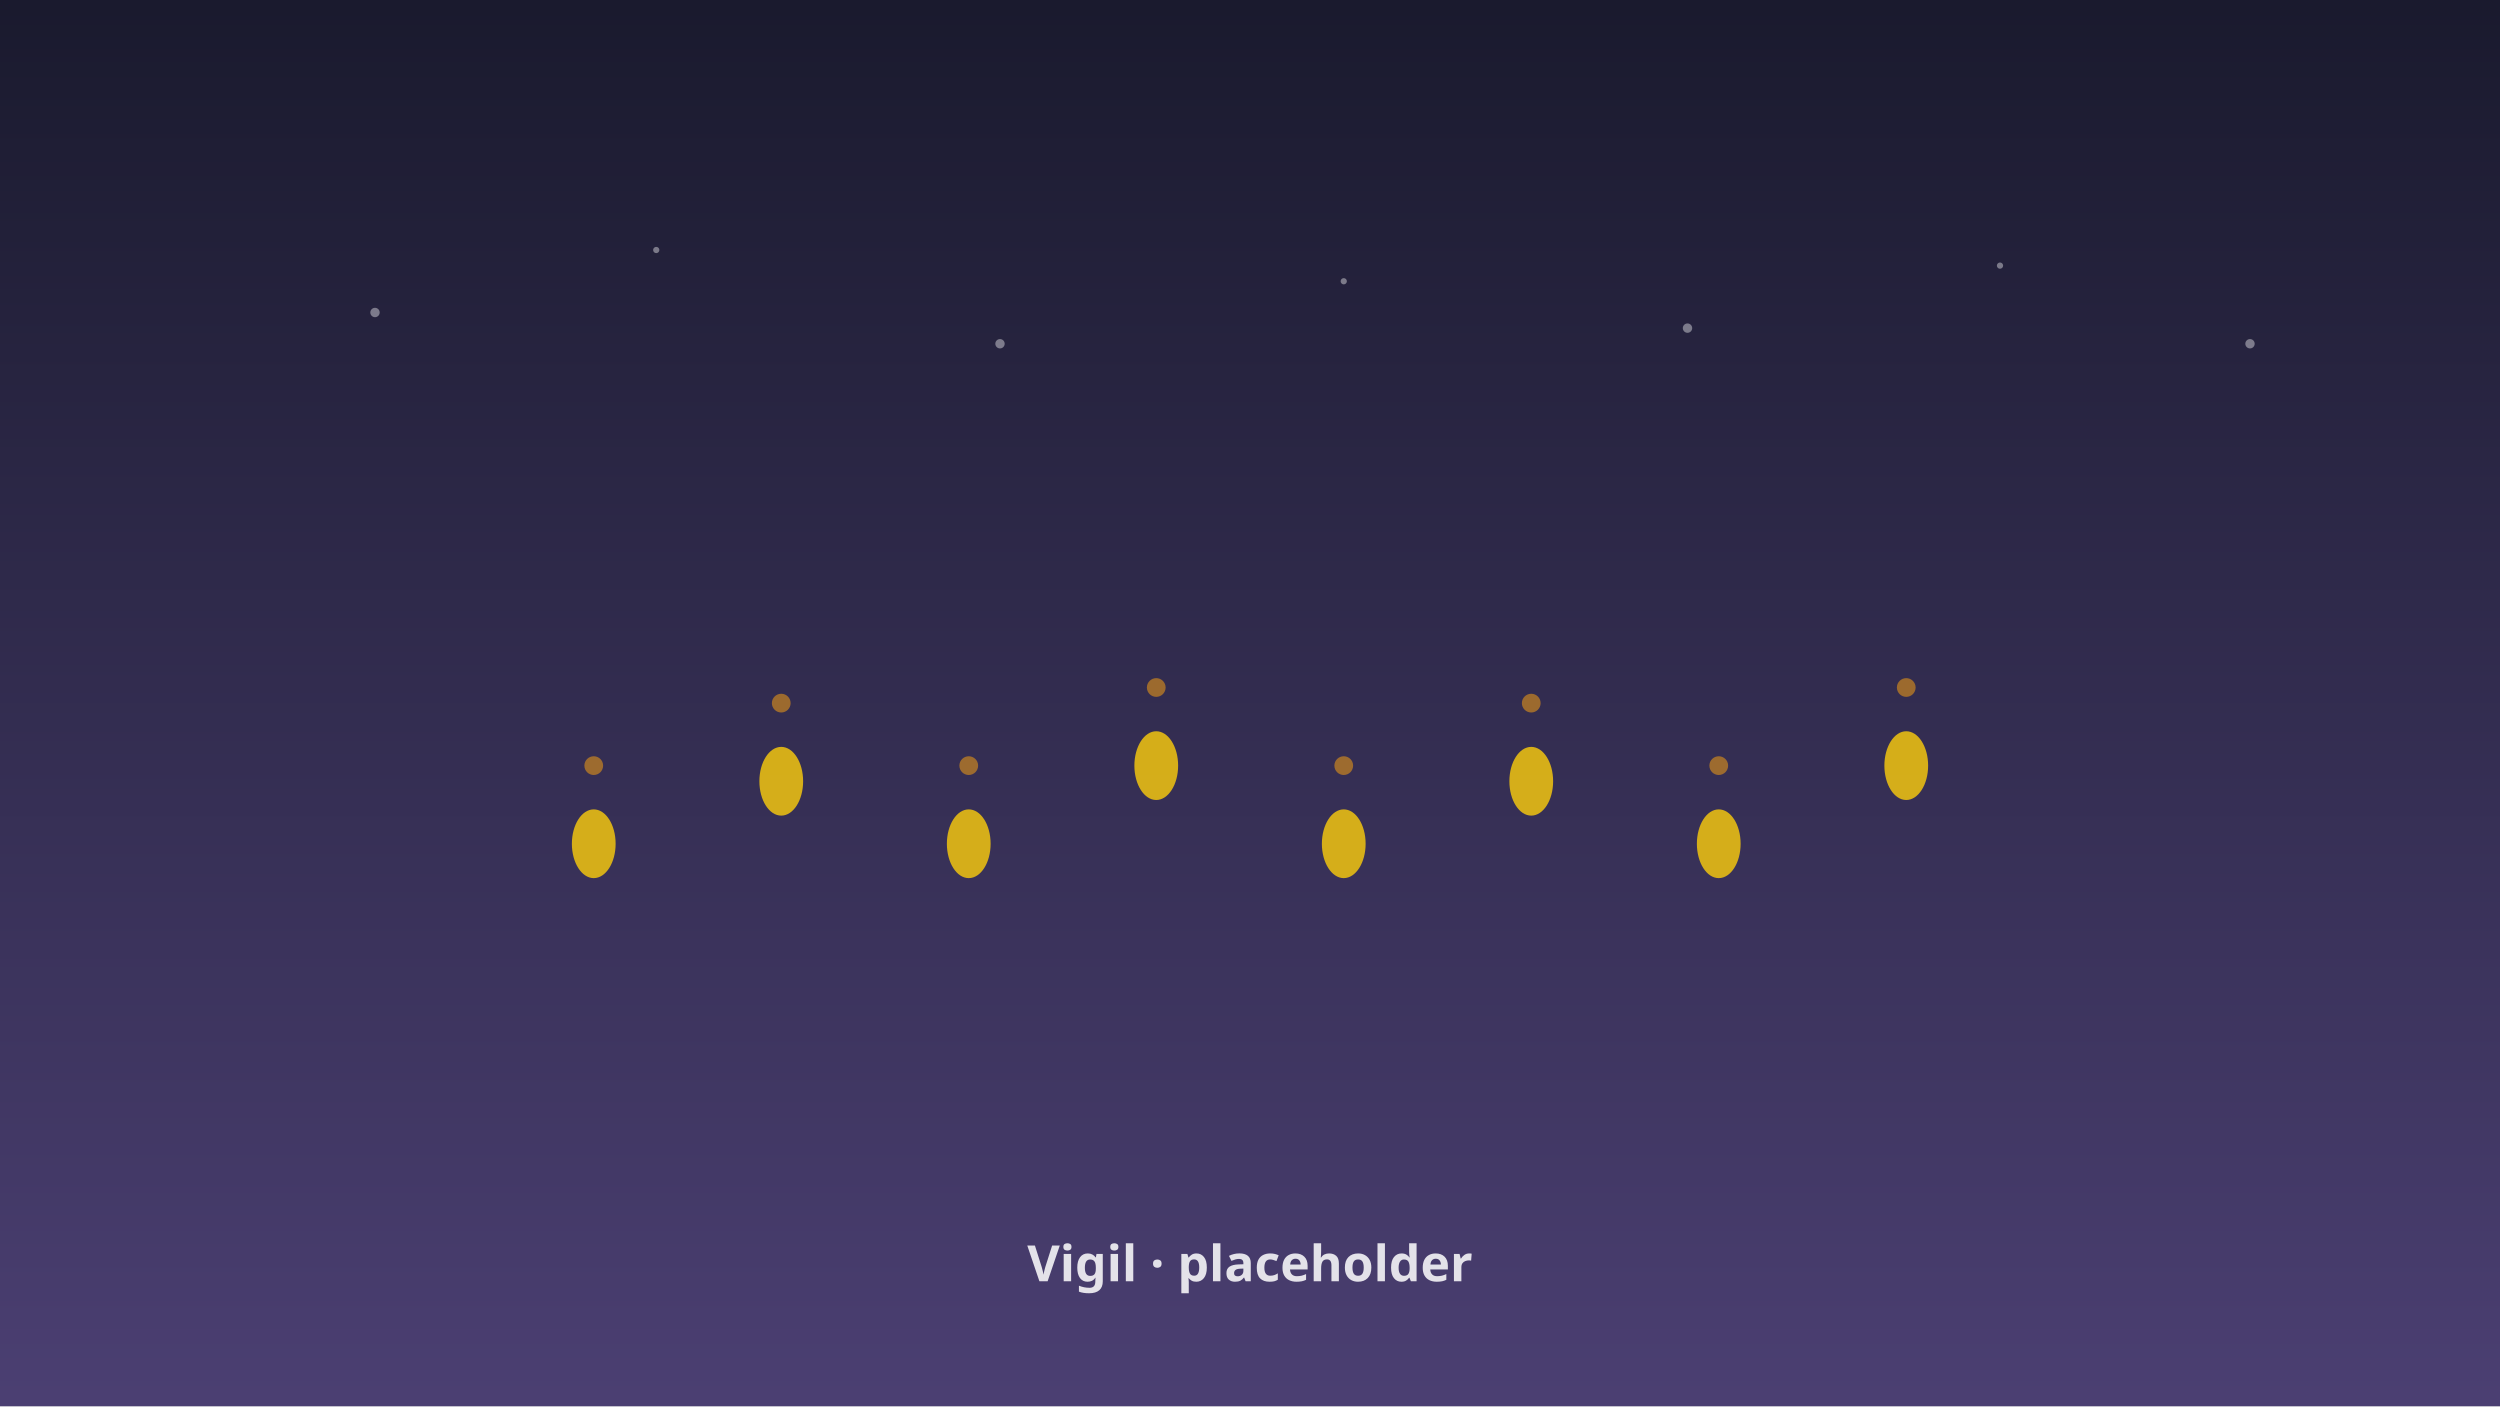
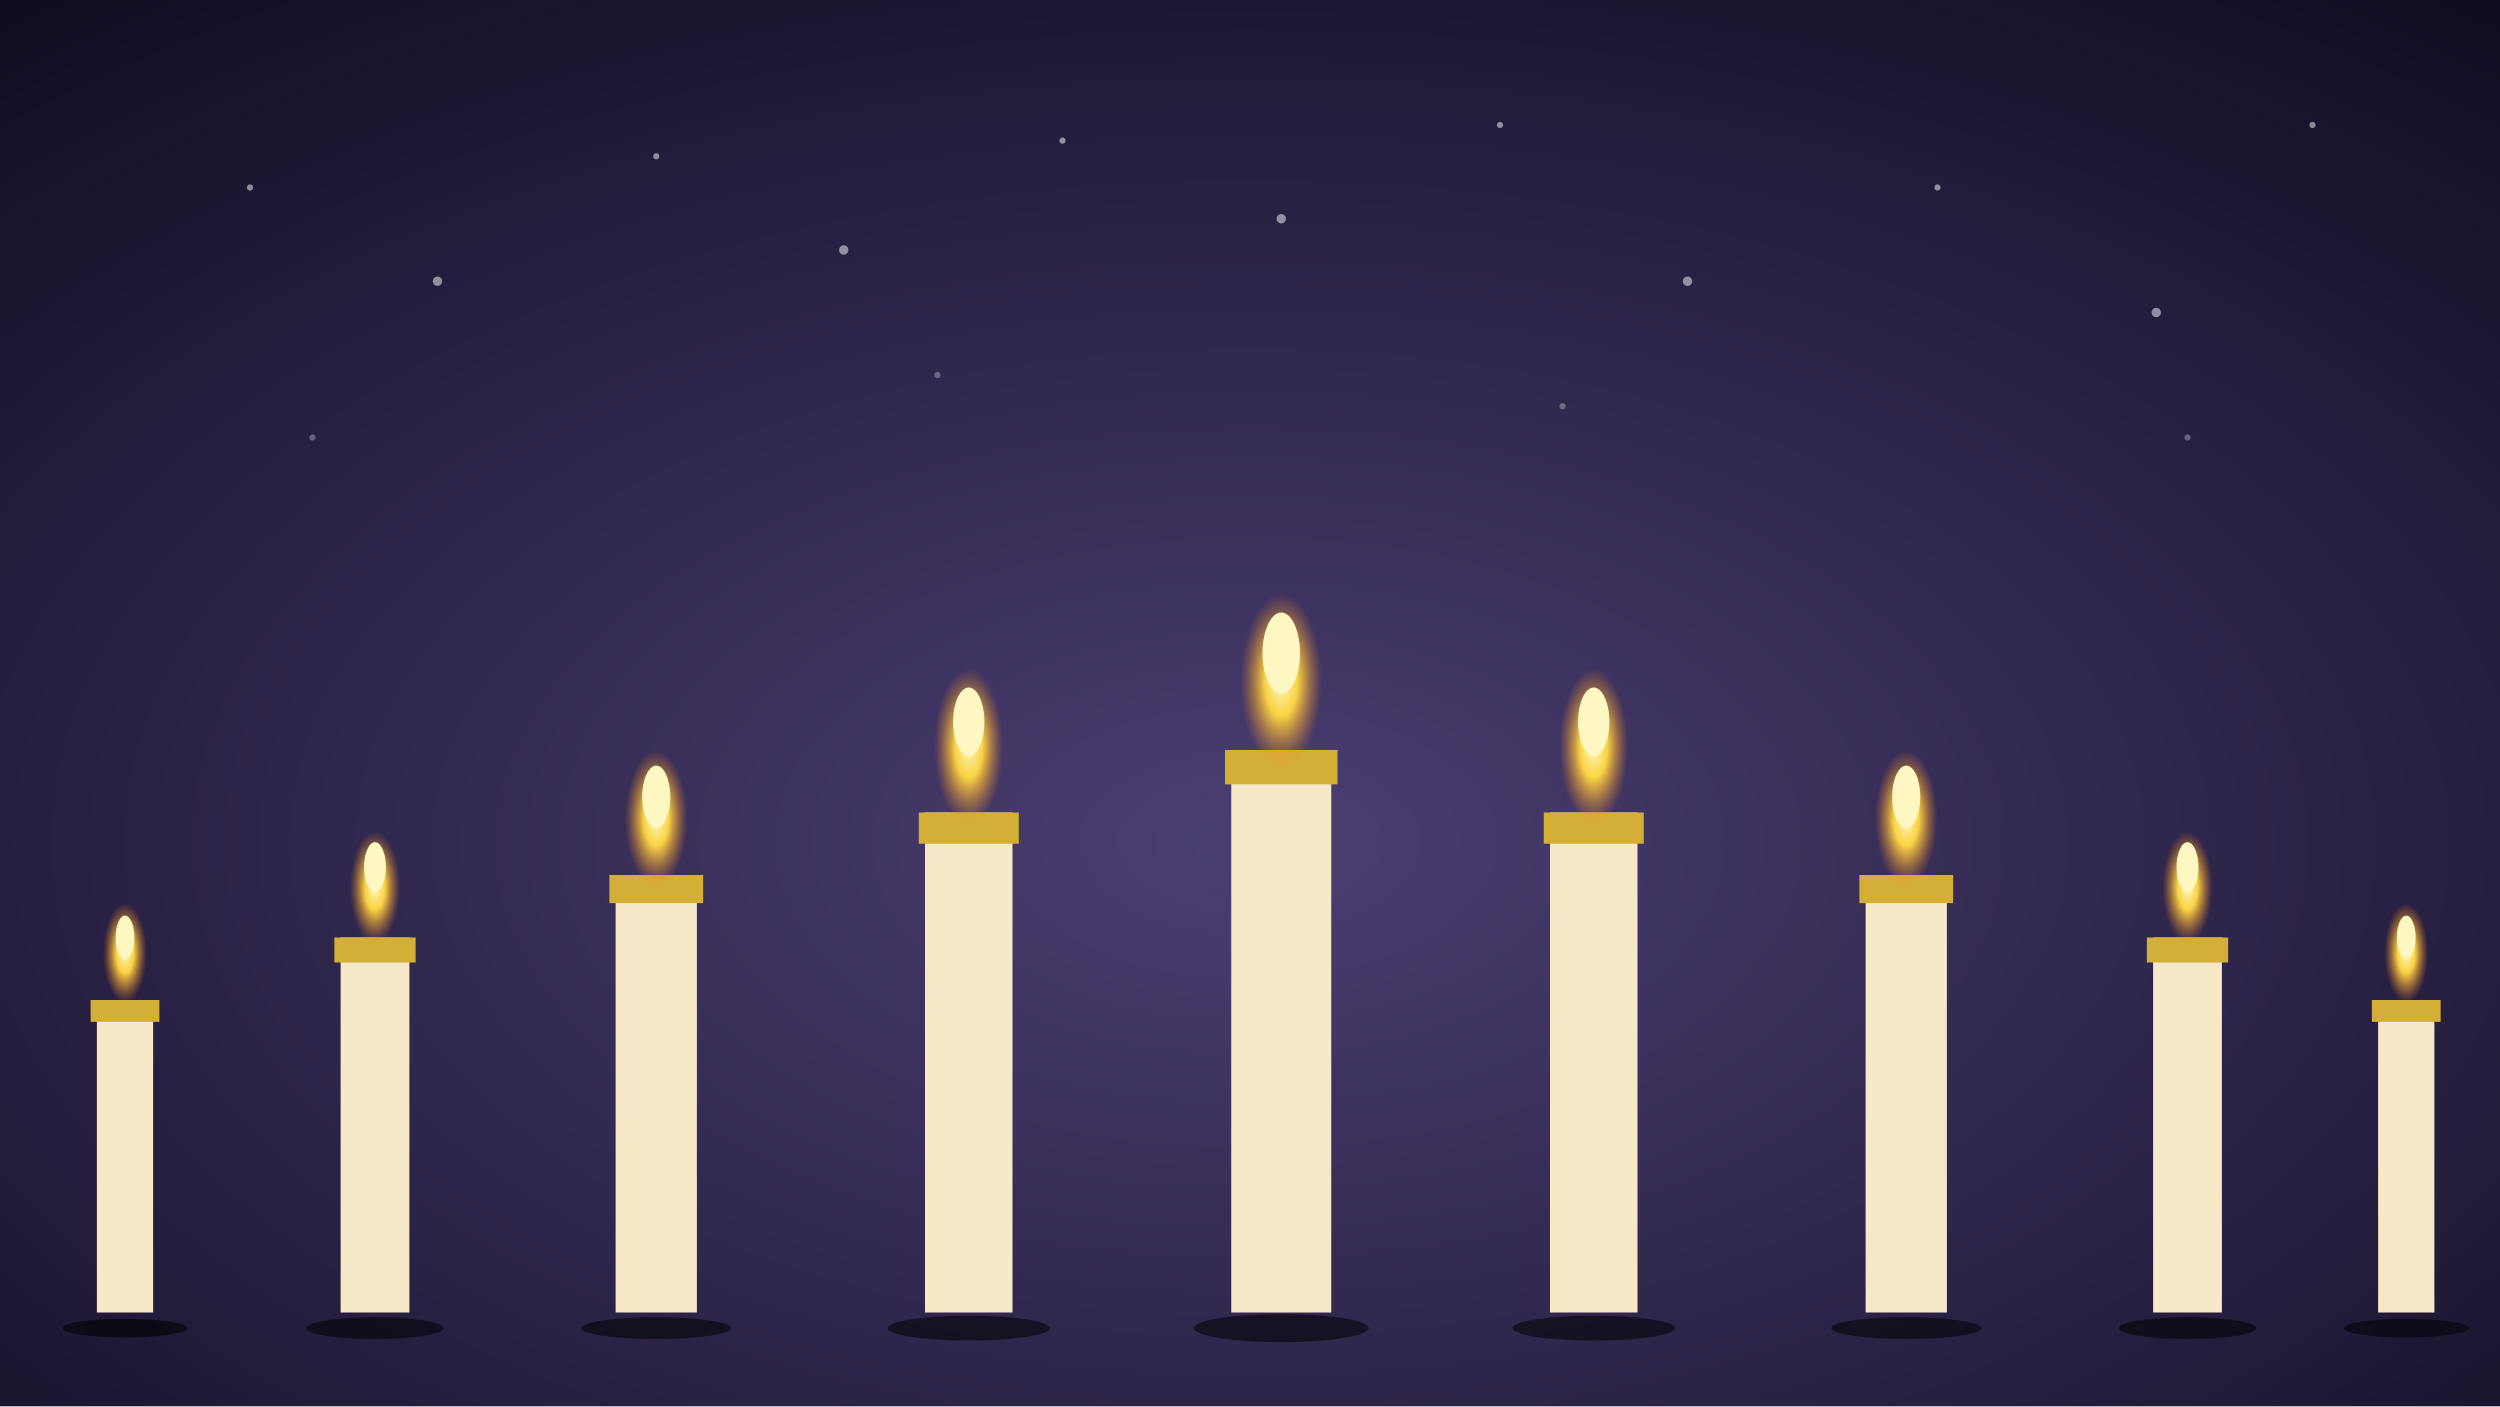
<svg xmlns="http://www.w3.org/2000/svg" viewBox="0 0 1600 900" preserveAspectRatio="xMidYMid slice">
  <defs>
-     <linearGradient id="g7" x1="0" y1="0" x2="0" y2="1">
-       <stop offset="0%" stop-color="#1a1a2e" />
-       <stop offset="100%" stop-color="#4b3f72" />
-     </linearGradient>
+     <radialGradient id="g7bg" cx="50%" cy="60%" r="80%">
+       <stop offset="0%" stop-color="#4b3f72" />
+       <stop offset="100%" stop-color="#0f0a1f" />
+     </radialGradient>
+     <radialGradient id="g7flame" cx="50%" cy="50%" r="50%">
+       <stop offset="0%" stop-color="#fff7c2" />
+       <stop offset="40%" stop-color="#f9d342" />
+       <stop offset="100%" stop-color="#e67e22" stop-opacity="0" />
+     </radialGradient>
  </defs>
-   <rect width="1600" height="900" fill="url(#g7)" />
-   <g opacity="0.85" fill="#f1c40f">
-     <ellipse cx="380" cy="540" rx="14" ry="22" />
-     <ellipse cx="500" cy="500" rx="14" ry="22" />
-     <ellipse cx="620" cy="540" rx="14" ry="22" />
-     <ellipse cx="740" cy="490" rx="14" ry="22" />
-     <ellipse cx="860" cy="540" rx="14" ry="22" />
-     <ellipse cx="980" cy="500" rx="14" ry="22" />
-     <ellipse cx="1100" cy="540" rx="14" ry="22" />
-     <ellipse cx="1220" cy="490" rx="14" ry="22" />
+   <rect width="1600" height="900" fill="url(#g7bg)" />
+   <g fill="#fff" opacity="0.5">
+     <circle cx="160" cy="120" r="2" />
+     <circle cx="280" cy="180" r="3" />
+     <circle cx="420" cy="100" r="2" />
+     <circle cx="540" cy="160" r="3" />
+     <circle cx="680" cy="90" r="2" />
+     <circle cx="820" cy="140" r="3" />
+     <circle cx="960" cy="80" r="2" />
+     <circle cx="1080" cy="180" r="3" />
+     <circle cx="1240" cy="120" r="2" />
+     <circle cx="1380" cy="200" r="3" />
+     <circle cx="1480" cy="80" r="2" />
  </g>
-   <g opacity="0.55" fill="#f39c12">
-     <circle cx="380" cy="490" r="6" />
-     <circle cx="500" cy="450" r="6" />
-     <circle cx="620" cy="490" r="6" />
-     <circle cx="740" cy="440" r="6" />
-     <circle cx="860" cy="490" r="6" />
-     <circle cx="980" cy="450" r="6" />
-     <circle cx="1100" cy="490" r="6" />
-     <circle cx="1220" cy="440" r="6" />
+   <g fill="#fff" opacity="0.3">
+     <circle cx="200" cy="280" r="2" />
+     <circle cx="600" cy="240" r="2" />
+     <circle cx="1000" cy="260" r="2" />
+     <circle cx="1400" cy="280" r="2" />
  </g>
-   <g opacity="0.4" fill="#fff">
-     <circle cx="240" cy="200" r="3" />
-     <circle cx="420" cy="160" r="2" />
-     <circle cx="640" cy="220" r="3" />
-     <circle cx="860" cy="180" r="2" />
-     <circle cx="1080" cy="210" r="3" />
-     <circle cx="1280" cy="170" r="2" />
-     <circle cx="1440" cy="220" r="3" />
+   <g>
+     <ellipse cx="80" cy="850" rx="40" ry="6" fill="#000" opacity="0.6" />
+     <rect x="62" y="640" width="36" height="200" fill="#f5e9c8" />
+     <rect x="58" y="640" width="44" height="14" fill="#d4af37" />
+     <ellipse cx="80" cy="610" rx="14" ry="32" fill="url(#g7flame)" />
+     <ellipse cx="80" cy="600" rx="6" ry="14" fill="#fff7c2" />
  </g>
-   <text x="800" y="820" font-family="system-ui, sans-serif" font-size="32" font-weight="600" fill="#fff" text-anchor="middle" opacity="0.85">Vigil · placeholder</text>
+   <g>
+     <ellipse cx="240" cy="850" rx="44" ry="7" fill="#000" opacity="0.55" />
+     <rect x="218" y="600" width="44" height="240" fill="#f5e9c8" />
+     <rect x="214" y="600" width="52" height="16" fill="#d4af37" />
+     <ellipse cx="240" cy="568" rx="16" ry="36" fill="url(#g7flame)" />
+     <ellipse cx="240" cy="555" rx="7" ry="16" fill="#fff7c2" />
+   </g>
+   <g>
+     <ellipse cx="420" cy="850" rx="48" ry="7" fill="#000" opacity="0.55" />
+     <rect x="394" y="560" width="52" height="280" fill="#f5e9c8" />
+     <rect x="390" y="560" width="60" height="18" fill="#d4af37" />
+     <ellipse cx="420" cy="524" rx="20" ry="44" fill="url(#g7flame)" />
+     <ellipse cx="420" cy="510" rx="9" ry="20" fill="#fff7c2" />
+   </g>
+   <g>
+     <ellipse cx="620" cy="850" rx="52" ry="8" fill="#000" opacity="0.55" />
+     <rect x="592" y="520" width="56" height="320" fill="#f5e9c8" />
+     <rect x="588" y="520" width="64" height="20" fill="#d4af37" />
+     <ellipse cx="620" cy="478" rx="22" ry="50" fill="url(#g7flame)" />
+     <ellipse cx="620" cy="462" rx="10" ry="22" fill="#fff7c2" />
+   </g>
+   <g>
+     <ellipse cx="820" cy="850" rx="56" ry="9" fill="#000" opacity="0.55" />
+     <rect x="788" y="480" width="64" height="360" fill="#f5e9c8" />
+     <rect x="784" y="480" width="72" height="22" fill="#d4af37" />
+     <ellipse cx="820" cy="436" rx="26" ry="56" fill="url(#g7flame)" />
+     <ellipse cx="820" cy="418" rx="12" ry="26" fill="#fff7c2" />
+   </g>
+   <g>
+     <ellipse cx="1020" cy="850" rx="52" ry="8" fill="#000" opacity="0.55" />
+     <rect x="992" y="520" width="56" height="320" fill="#f5e9c8" />
+     <rect x="988" y="520" width="64" height="20" fill="#d4af37" />
+     <ellipse cx="1020" cy="478" rx="22" ry="50" fill="url(#g7flame)" />
+     <ellipse cx="1020" cy="462" rx="10" ry="22" fill="#fff7c2" />
+   </g>
+   <g>
+     <ellipse cx="1220" cy="850" rx="48" ry="7" fill="#000" opacity="0.55" />
+     <rect x="1194" y="560" width="52" height="280" fill="#f5e9c8" />
+     <rect x="1190" y="560" width="60" height="18" fill="#d4af37" />
+     <ellipse cx="1220" cy="524" rx="20" ry="44" fill="url(#g7flame)" />
+     <ellipse cx="1220" cy="510" rx="9" ry="20" fill="#fff7c2" />
+   </g>
+   <g>
+     <ellipse cx="1400" cy="850" rx="44" ry="7" fill="#000" opacity="0.55" />
+     <rect x="1378" y="600" width="44" height="240" fill="#f5e9c8" />
+     <rect x="1374" y="600" width="52" height="16" fill="#d4af37" />
+     <ellipse cx="1400" cy="568" rx="16" ry="36" fill="url(#g7flame)" />
+     <ellipse cx="1400" cy="555" rx="7" ry="16" fill="#fff7c2" />
+   </g>
+   <g>
+     <ellipse cx="1540" cy="850" rx="40" ry="6" fill="#000" opacity="0.55" />
+     <rect x="1522" y="640" width="36" height="200" fill="#f5e9c8" />
+     <rect x="1518" y="640" width="44" height="14" fill="#d4af37" />
+     <ellipse cx="1540" cy="610" rx="14" ry="32" fill="url(#g7flame)" />
+     <ellipse cx="1540" cy="600" rx="6" ry="14" fill="#fff7c2" />
+   </g>
</svg>
